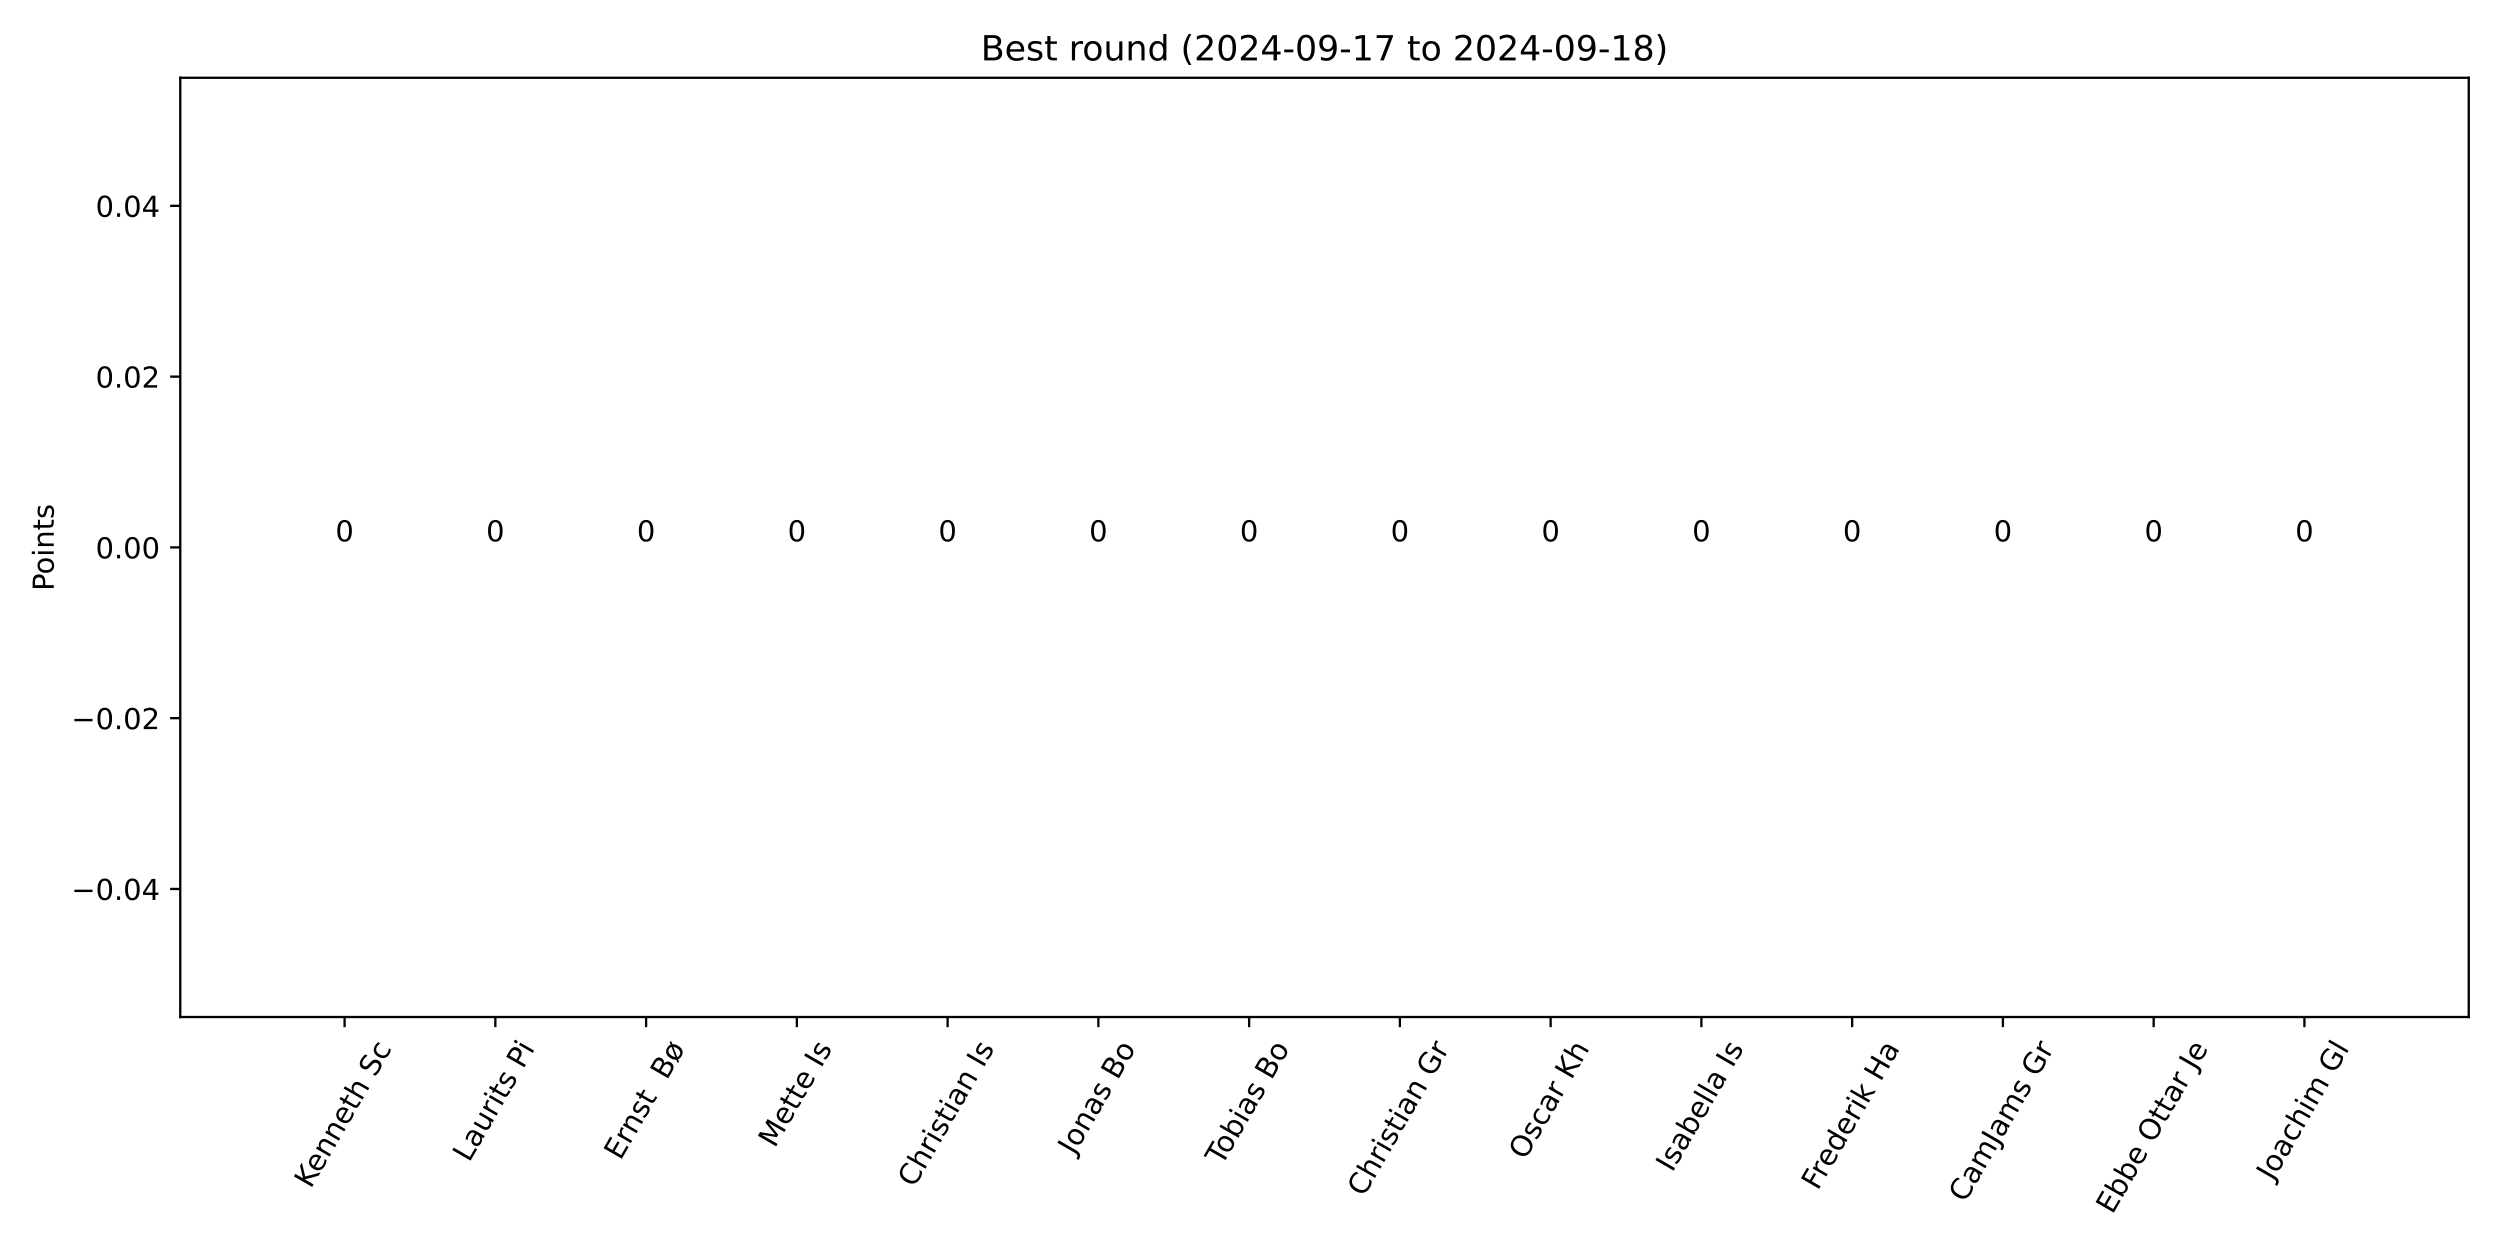
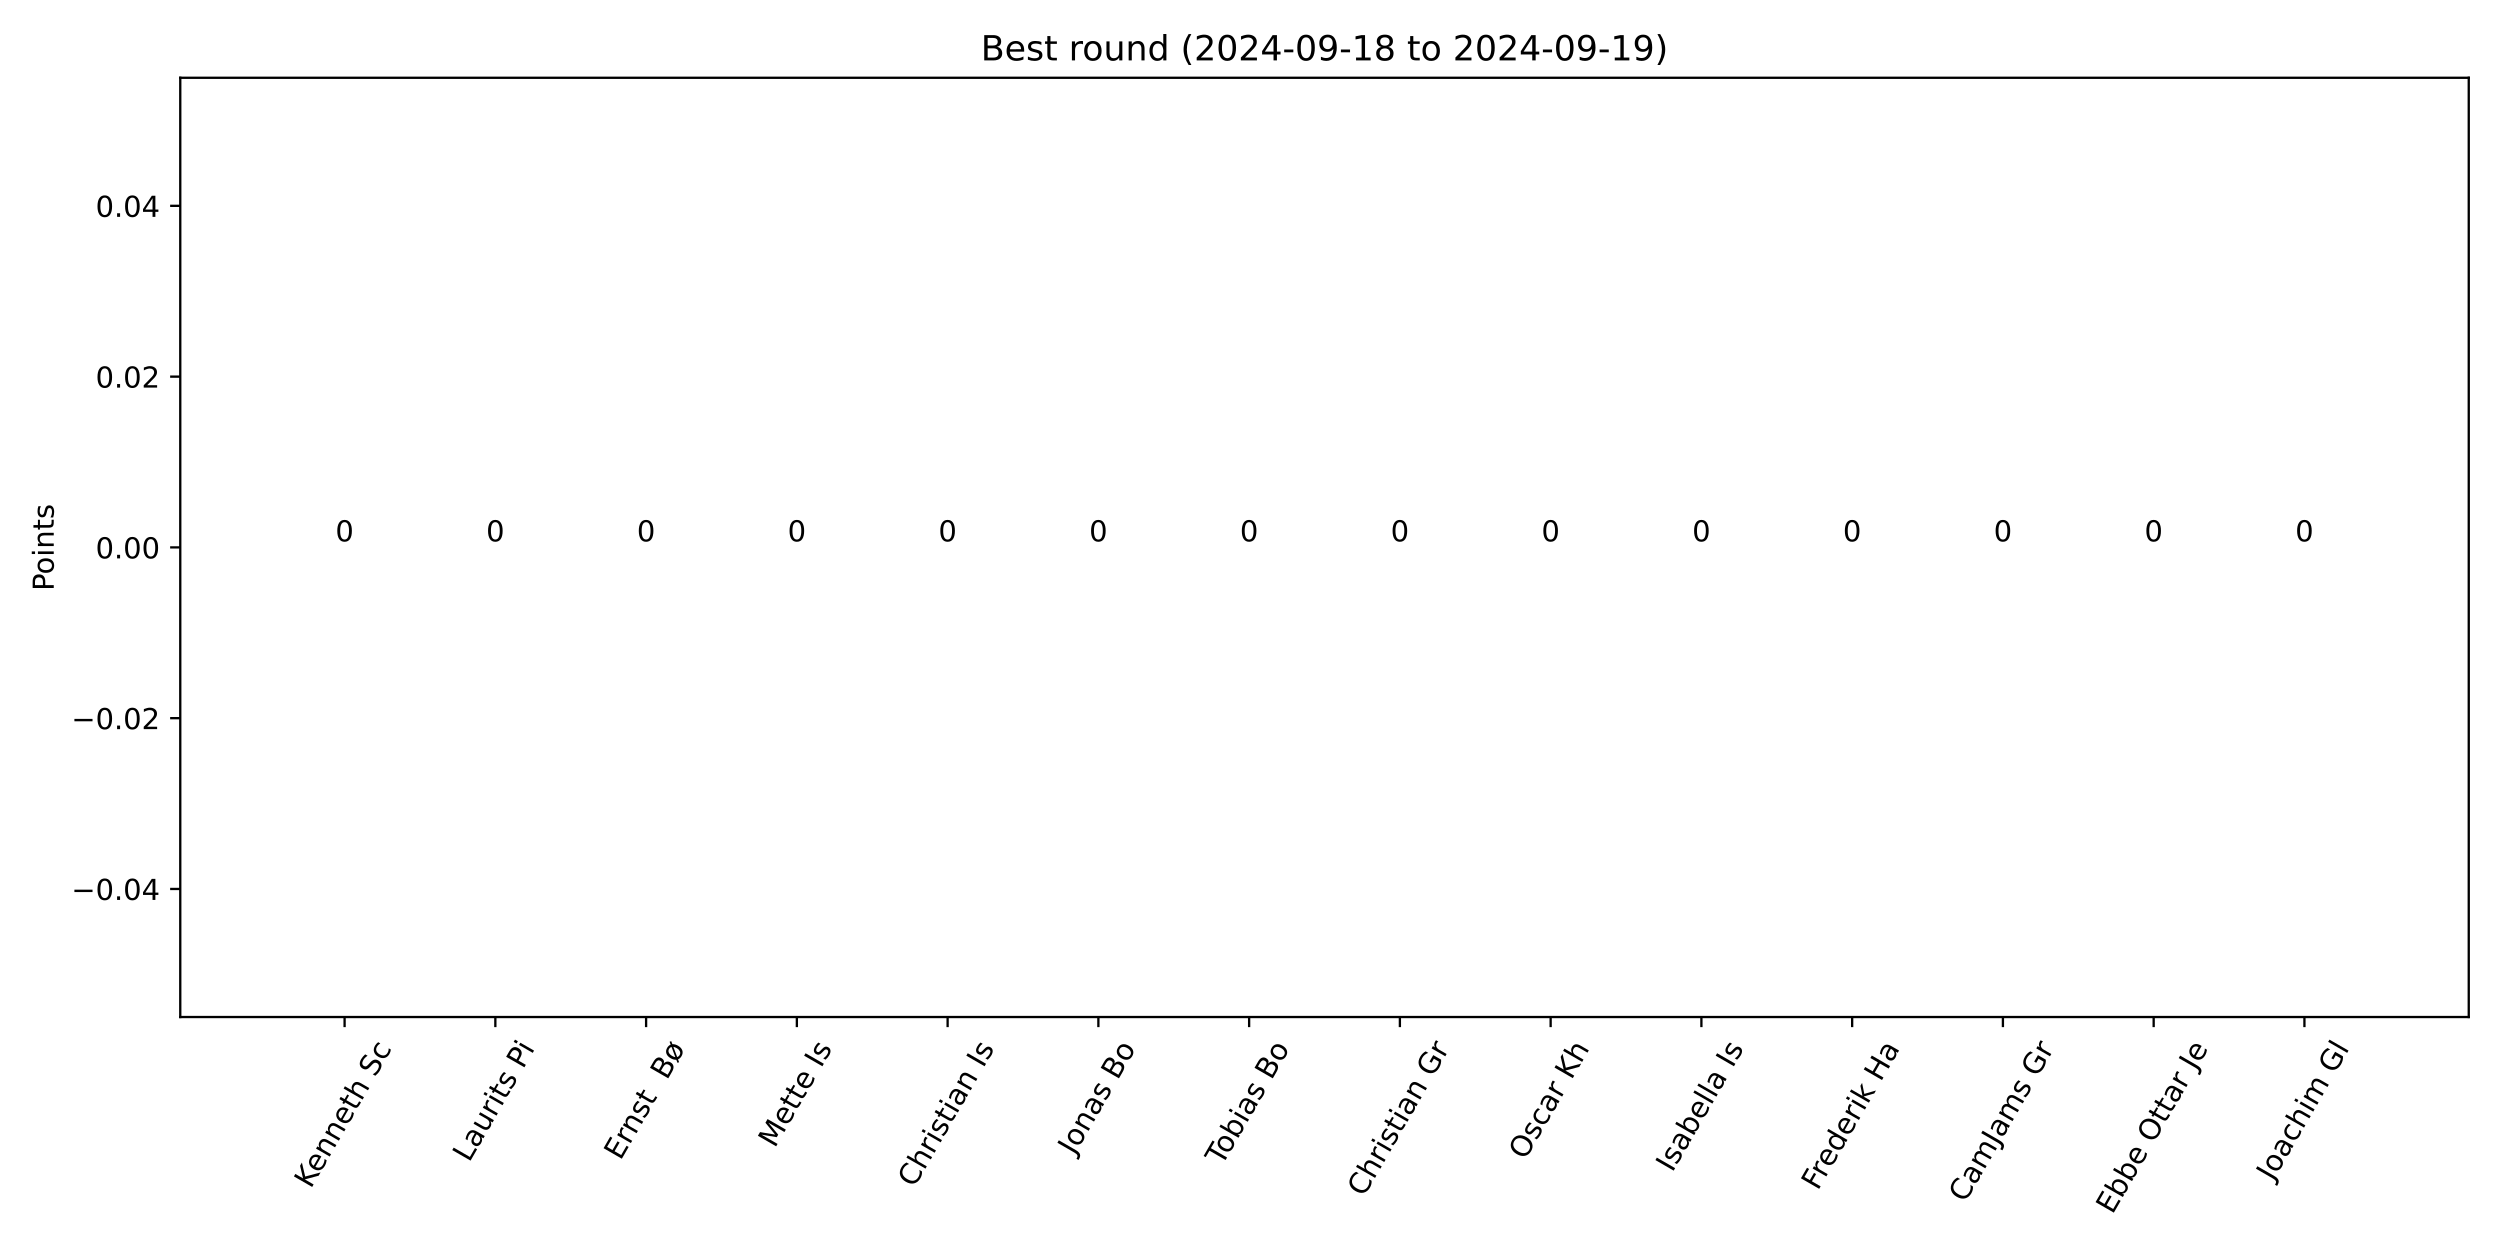
<svg xmlns="http://www.w3.org/2000/svg" xmlns:xlink="http://www.w3.org/1999/xlink" width="864pt" height="432pt" viewBox="0 0 864 432" version="1.1">
  <defs>
    <style type="text/css">*{stroke-linejoin: round; stroke-linecap: butt}</style>
  </defs>
  <g id="figure_1">
    <g id="patch_1">
      <path d="M 0 432  L 864 432  L 864 0  L 0 0  z " style="fill: #ffffff" />
    </g>
    <g id="axes_1">
      <g id="patch_2">
        <path d="M 62.3 351.483  L 853.2 351.483  L 853.2 26.88  L 62.3 26.88  z " style="fill: #ffffff" />
      </g>
      <g id="patch_3">
-         <path d="M 98.25 189.181  L 139.931 189.181  L 139.931 189.181  L 98.25 189.181  z " clip-path="url(#pdbdd68eca7)" style="fill: #1e90ff" />
+         <path d="M 98.25 189.181  L 139.931 189.181  L 139.931 189.181  L 98.25 189.181  z " clip-path="url(#p25f86a0048)" style="fill: #1e90ff" />
      </g>
      <g id="patch_4">
-         <path d="M 150.351 189.181  L 192.033 189.181  L 192.033 189.181  L 150.351 189.181  z " clip-path="url(#pdbdd68eca7)" style="fill: #1e90ff" />
+         <path d="M 150.351 189.181  L 192.033 189.181  L 192.033 189.181  L 150.351 189.181  z " clip-path="url(#p25f86a0048)" style="fill: #1e90ff" />
      </g>
      <g id="patch_5">
-         <path d="M 202.453 189.181  L 244.134 189.181  L 244.134 189.181  L 202.453 189.181  z " clip-path="url(#pdbdd68eca7)" style="fill: #1e90ff" />
+         <path d="M 202.453 189.181  L 244.134 189.181  L 244.134 189.181  L 202.453 189.181  z " clip-path="url(#p25f86a0048)" style="fill: #1e90ff" />
      </g>
      <g id="patch_6">
-         <path d="M 254.554 189.181  L 296.236 189.181  L 296.236 189.181  L 254.554 189.181  z " clip-path="url(#pdbdd68eca7)" style="fill: #1e90ff" />
+         <path d="M 254.554 189.181  L 296.236 189.181  L 296.236 189.181  L 254.554 189.181  z " clip-path="url(#p25f86a0048)" style="fill: #1e90ff" />
      </g>
      <g id="patch_7">
-         <path d="M 306.656 189.181  L 348.337 189.181  L 348.337 189.181  L 306.656 189.181  z " clip-path="url(#pdbdd68eca7)" style="fill: #1e90ff" />
+         <path d="M 306.656 189.181  L 348.337 189.181  L 348.337 189.181  L 306.656 189.181  z " clip-path="url(#p25f86a0048)" style="fill: #1e90ff" />
      </g>
      <g id="patch_8">
-         <path d="M 358.757 189.181  L 400.438 189.181  L 400.438 189.181  L 358.757 189.181  z " clip-path="url(#pdbdd68eca7)" style="fill: #1e90ff" />
+         <path d="M 358.757 189.181  L 400.438 189.181  L 400.438 189.181  L 358.757 189.181  z " clip-path="url(#p25f86a0048)" style="fill: #1e90ff" />
      </g>
      <g id="patch_9">
-         <path d="M 410.859 189.181  L 452.54 189.181  L 452.54 189.181  L 410.859 189.181  z " clip-path="url(#pdbdd68eca7)" style="fill: #1e90ff" />
+         <path d="M 410.859 189.181  L 452.54 189.181  L 452.54 189.181  L 410.859 189.181  z " clip-path="url(#p25f86a0048)" style="fill: #1e90ff" />
      </g>
      <g id="patch_10">
-         <path d="M 462.96 189.181  L 504.641 189.181  L 504.641 189.181  L 462.96 189.181  z " clip-path="url(#pdbdd68eca7)" style="fill: #1e90ff" />
+         <path d="M 462.96 189.181  L 504.641 189.181  L 504.641 189.181  L 462.96 189.181  z " clip-path="url(#p25f86a0048)" style="fill: #1e90ff" />
      </g>
      <g id="patch_11">
-         <path d="M 515.062 189.181  L 556.743 189.181  L 556.743 189.181  L 515.062 189.181  z " clip-path="url(#pdbdd68eca7)" style="fill: #1e90ff" />
+         <path d="M 515.062 189.181  L 556.743 189.181  L 556.743 189.181  L 515.062 189.181  z " clip-path="url(#p25f86a0048)" style="fill: #1e90ff" />
      </g>
      <g id="patch_12">
-         <path d="M 567.163 189.181  L 608.844 189.181  L 608.844 189.181  L 567.163 189.181  z " clip-path="url(#pdbdd68eca7)" style="fill: #1e90ff" />
+         <path d="M 567.163 189.181  L 608.844 189.181  L 608.844 189.181  L 567.163 189.181  z " clip-path="url(#p25f86a0048)" style="fill: #1e90ff" />
      </g>
      <g id="patch_13">
-         <path d="M 619.264 189.181  L 660.946 189.181  L 660.946 189.181  L 619.264 189.181  z " clip-path="url(#pdbdd68eca7)" style="fill: #1e90ff" />
+         <path d="M 619.264 189.181  L 660.946 189.181  L 660.946 189.181  L 619.264 189.181  z " clip-path="url(#p25f86a0048)" style="fill: #1e90ff" />
      </g>
      <g id="patch_14">
-         <path d="M 671.366 189.181  L 713.047 189.181  L 713.047 189.181  L 671.366 189.181  z " clip-path="url(#pdbdd68eca7)" style="fill: #1e90ff" />
+         <path d="M 671.366 189.181  L 713.047 189.181  L 713.047 189.181  L 671.366 189.181  z " clip-path="url(#p25f86a0048)" style="fill: #1e90ff" />
      </g>
      <g id="patch_15">
-         <path d="M 723.467 189.181  L 765.149 189.181  L 765.149 189.181  L 723.467 189.181  z " clip-path="url(#pdbdd68eca7)" style="fill: #1e90ff" />
+         <path d="M 723.467 189.181  L 765.149 189.181  L 765.149 189.181  L 723.467 189.181  z " clip-path="url(#p25f86a0048)" style="fill: #1e90ff" />
      </g>
      <g id="patch_16">
-         <path d="M 775.569 189.181  L 817.25 189.181  L 817.25 189.181  L 775.569 189.181  z " clip-path="url(#pdbdd68eca7)" style="fill: #1e90ff" />
+         <path d="M 775.569 189.181  L 817.25 189.181  L 817.25 189.181  L 775.569 189.181  z " clip-path="url(#p25f86a0048)" style="fill: #1e90ff" />
      </g>
      <g id="matplotlib.axis_1">
        <g id="xtick_1">
          <g id="line2d_1">
            <defs>
-               <path id="mddbf2490bb" d="M 0 0  L 0 3.5  " style="stroke: #000000; stroke-width: 0.8" />
+               <path id="m5725aaccc2" d="M 0 0  L 0 3.5  " style="stroke: #000000; stroke-width: 0.8" />
            </defs>
            <g>
-               <use xlink:href="#mddbf2490bb" x="119.091" y="351.483" style="stroke: #000000; stroke-width: 0.8" />
+               <use xlink:href="#m5725aaccc2" x="119.091" y="351.483" style="stroke: #000000; stroke-width: 0.8" />
            </g>
          </g>
          <g id="text_1">
            <g transform="translate(107.3998 411.0581) rotate(-60) scale(0.1 -0.1)">
              <defs>
                <path id="DejaVuSans-4b" d="M 628 4666  L 1259 4666  L 1259 2694  L 3353 4666  L 4166 4666  L 1850 2491  L 4331 0  L 3500 0  L 1259 2247  L 1259 0  L 628 0  L 628 4666  z " transform="scale(0.015625)" />
                <path id="DejaVuSans-65" d="M 3597 1894  L 3597 1613  L 953 1613  Q 991 1019 1311 708  Q 1631 397 2203 397  Q 2534 397 2845 478  Q 3156 559 3463 722  L 3463 178  Q 3153 47 2828 -22  Q 2503 -91 2169 -91  Q 1331 -91 842 396  Q 353 884 353 1716  Q 353 2575 817 3079  Q 1281 3584 2069 3584  Q 2775 3584 3186 3129  Q 3597 2675 3597 1894  z M 3022 2063  Q 3016 2534 2758 2815  Q 2500 3097 2075 3097  Q 1594 3097 1305 2825  Q 1016 2553 972 2059  L 3022 2063  z " transform="scale(0.015625)" />
                <path id="DejaVuSans-6e" d="M 3513 2113  L 3513 0  L 2938 0  L 2938 2094  Q 2938 2591 2744 2837  Q 2550 3084 2163 3084  Q 1697 3084 1428 2787  Q 1159 2491 1159 1978  L 1159 0  L 581 0  L 581 3500  L 1159 3500  L 1159 2956  Q 1366 3272 1645 3428  Q 1925 3584 2291 3584  Q 2894 3584 3203 3211  Q 3513 2838 3513 2113  z " transform="scale(0.015625)" />
                <path id="DejaVuSans-74" d="M 1172 4494  L 1172 3500  L 2356 3500  L 2356 3053  L 1172 3053  L 1172 1153  Q 1172 725 1289 603  Q 1406 481 1766 481  L 2356 481  L 2356 0  L 1766 0  Q 1100 0 847 248  Q 594 497 594 1153  L 594 3053  L 172 3053  L 172 3500  L 594 3500  L 594 4494  L 1172 4494  z " transform="scale(0.015625)" />
                <path id="DejaVuSans-68" d="M 3513 2113  L 3513 0  L 2938 0  L 2938 2094  Q 2938 2591 2744 2837  Q 2550 3084 2163 3084  Q 1697 3084 1428 2787  Q 1159 2491 1159 1978  L 1159 0  L 581 0  L 581 4863  L 1159 4863  L 1159 2956  Q 1366 3272 1645 3428  Q 1925 3584 2291 3584  Q 2894 3584 3203 3211  Q 3513 2838 3513 2113  z " transform="scale(0.015625)" />
                <path id="DejaVuSans-20" transform="scale(0.015625)" />
                <path id="DejaVuSans-53" d="M 3425 4513  L 3425 3897  Q 3066 4069 2747 4153  Q 2428 4238 2131 4238  Q 1616 4238 1336 4038  Q 1056 3838 1056 3469  Q 1056 3159 1242 3001  Q 1428 2844 1947 2747  L 2328 2669  Q 3034 2534 3370 2195  Q 3706 1856 3706 1288  Q 3706 609 3251 259  Q 2797 -91 1919 -91  Q 1588 -91 1214 -16  Q 841 59 441 206  L 441 856  Q 825 641 1194 531  Q 1563 422 1919 422  Q 2459 422 2753 634  Q 3047 847 3047 1241  Q 3047 1584 2836 1778  Q 2625 1972 2144 2069  L 1759 2144  Q 1053 2284 737 2584  Q 422 2884 422 3419  Q 422 4038 858 4394  Q 1294 4750 2059 4750  Q 2388 4750 2728 4690  Q 3069 4631 3425 4513  z " transform="scale(0.015625)" />
                <path id="DejaVuSans-63" d="M 3122 3366  L 3122 2828  Q 2878 2963 2633 3030  Q 2388 3097 2138 3097  Q 1578 3097 1268 2742  Q 959 2388 959 1747  Q 959 1106 1268 751  Q 1578 397 2138 397  Q 2388 397 2633 464  Q 2878 531 3122 666  L 3122 134  Q 2881 22 2623 -34  Q 2366 -91 2075 -91  Q 1284 -91 818 406  Q 353 903 353 1747  Q 353 2603 823 3093  Q 1294 3584 2113 3584  Q 2378 3584 2631 3529  Q 2884 3475 3122 3366  z " transform="scale(0.015625)" />
              </defs>
              <use xlink:href="#DejaVuSans-4b" />
              <use xlink:href="#DejaVuSans-65" x="60.576" />
              <use xlink:href="#DejaVuSans-6e" x="122.1" />
              <use xlink:href="#DejaVuSans-6e" x="185.479" />
              <use xlink:href="#DejaVuSans-65" x="248.857" />
              <use xlink:href="#DejaVuSans-74" x="310.381" />
              <use xlink:href="#DejaVuSans-68" x="349.59" />
              <use xlink:href="#DejaVuSans-20" x="412.969" />
              <use xlink:href="#DejaVuSans-53" x="444.756" />
              <use xlink:href="#DejaVuSans-63" x="508.232" />
            </g>
          </g>
        </g>
        <g id="xtick_2">
          <g id="line2d_2">
            <g>
-               <use xlink:href="#mddbf2490bb" x="171.192" y="351.483" style="stroke: #000000; stroke-width: 0.8" />
+               <use xlink:href="#m5725aaccc2" x="171.192" y="351.483" style="stroke: #000000; stroke-width: 0.8" />
            </g>
          </g>
          <g id="text_2">
            <g transform="translate(162.1274 401.9608) rotate(-60) scale(0.1 -0.1)">
              <defs>
                <path id="DejaVuSans-4c" d="M 628 4666  L 1259 4666  L 1259 531  L 3531 531  L 3531 0  L 628 0  L 628 4666  z " transform="scale(0.015625)" />
                <path id="DejaVuSans-61" d="M 2194 1759  Q 1497 1759 1228 1600  Q 959 1441 959 1056  Q 959 750 1161 570  Q 1363 391 1709 391  Q 2188 391 2477 730  Q 2766 1069 2766 1631  L 2766 1759  L 2194 1759  z M 3341 1997  L 3341 0  L 2766 0  L 2766 531  Q 2569 213 2275 61  Q 1981 -91 1556 -91  Q 1019 -91 701 211  Q 384 513 384 1019  Q 384 1609 779 1909  Q 1175 2209 1959 2209  L 2766 2209  L 2766 2266  Q 2766 2663 2505 2880  Q 2244 3097 1772 3097  Q 1472 3097 1187 3025  Q 903 2953 641 2809  L 641 3341  Q 956 3463 1253 3523  Q 1550 3584 1831 3584  Q 2591 3584 2966 3190  Q 3341 2797 3341 1997  z " transform="scale(0.015625)" />
                <path id="DejaVuSans-75" d="M 544 1381  L 544 3500  L 1119 3500  L 1119 1403  Q 1119 906 1312 657  Q 1506 409 1894 409  Q 2359 409 2629 706  Q 2900 1003 2900 1516  L 2900 3500  L 3475 3500  L 3475 0  L 2900 0  L 2900 538  Q 2691 219 2414 64  Q 2138 -91 1772 -91  Q 1169 -91 856 284  Q 544 659 544 1381  z M 1991 3584  L 1991 3584  z " transform="scale(0.015625)" />
                <path id="DejaVuSans-72" d="M 2631 2963  Q 2534 3019 2420 3045  Q 2306 3072 2169 3072  Q 1681 3072 1420 2755  Q 1159 2438 1159 1844  L 1159 0  L 581 0  L 581 3500  L 1159 3500  L 1159 2956  Q 1341 3275 1631 3429  Q 1922 3584 2338 3584  Q 2397 3584 2469 3576  Q 2541 3569 2628 3553  L 2631 2963  z " transform="scale(0.015625)" />
                <path id="DejaVuSans-69" d="M 603 3500  L 1178 3500  L 1178 0  L 603 0  L 603 3500  z M 603 4863  L 1178 4863  L 1178 4134  L 603 4134  L 603 4863  z " transform="scale(0.015625)" />
                <path id="DejaVuSans-73" d="M 2834 3397  L 2834 2853  Q 2591 2978 2328 3040  Q 2066 3103 1784 3103  Q 1356 3103 1142 2972  Q 928 2841 928 2578  Q 928 2378 1081 2264  Q 1234 2150 1697 2047  L 1894 2003  Q 2506 1872 2764 1633  Q 3022 1394 3022 966  Q 3022 478 2636 193  Q 2250 -91 1575 -91  Q 1294 -91 989 -36  Q 684 19 347 128  L 347 722  Q 666 556 975 473  Q 1284 391 1588 391  Q 1994 391 2212 530  Q 2431 669 2431 922  Q 2431 1156 2273 1281  Q 2116 1406 1581 1522  L 1381 1569  Q 847 1681 609 1914  Q 372 2147 372 2553  Q 372 3047 722 3315  Q 1072 3584 1716 3584  Q 2034 3584 2315 3537  Q 2597 3491 2834 3397  z " transform="scale(0.015625)" />
                <path id="DejaVuSans-50" d="M 1259 4147  L 1259 2394  L 2053 2394  Q 2494 2394 2734 2622  Q 2975 2850 2975 3272  Q 2975 3691 2734 3919  Q 2494 4147 2053 4147  L 1259 4147  z M 628 4666  L 2053 4666  Q 2838 4666 3239 4311  Q 3641 3956 3641 3272  Q 3641 2581 3239 2228  Q 2838 1875 2053 1875  L 1259 1875  L 1259 0  L 628 0  L 628 4666  z " transform="scale(0.015625)" />
              </defs>
              <use xlink:href="#DejaVuSans-4c" />
              <use xlink:href="#DejaVuSans-61" x="55.713" />
              <use xlink:href="#DejaVuSans-75" x="116.992" />
              <use xlink:href="#DejaVuSans-72" x="180.371" />
              <use xlink:href="#DejaVuSans-69" x="221.484" />
              <use xlink:href="#DejaVuSans-74" x="249.268" />
              <use xlink:href="#DejaVuSans-73" x="288.477" />
              <use xlink:href="#DejaVuSans-20" x="340.576" />
              <use xlink:href="#DejaVuSans-50" x="372.363" />
              <use xlink:href="#DejaVuSans-69" x="430.416" />
            </g>
          </g>
        </g>
        <g id="xtick_3">
          <g id="line2d_3">
            <g>
-               <use xlink:href="#mddbf2490bb" x="223.293" y="351.483" style="stroke: #000000; stroke-width: 0.8" />
+               <use xlink:href="#m5725aaccc2" x="223.293" y="351.483" style="stroke: #000000; stroke-width: 0.8" />
            </g>
          </g>
          <g id="text_3">
            <g transform="translate(214.4187 401.3031) rotate(-60) scale(0.1 -0.1)">
              <defs>
                <path id="DejaVuSans-45" d="M 628 4666  L 3578 4666  L 3578 4134  L 1259 4134  L 1259 2753  L 3481 2753  L 3481 2222  L 1259 2222  L 1259 531  L 3634 531  L 3634 0  L 628 0  L 628 4666  z " transform="scale(0.015625)" />
                <path id="DejaVuSans-42" d="M 1259 2228  L 1259 519  L 2272 519  Q 2781 519 3026 730  Q 3272 941 3272 1375  Q 3272 1813 3026 2020  Q 2781 2228 2272 2228  L 1259 2228  z M 1259 4147  L 1259 2741  L 2194 2741  Q 2656 2741 2882 2914  Q 3109 3088 3109 3444  Q 3109 3797 2882 3972  Q 2656 4147 2194 4147  L 1259 4147  z M 628 4666  L 2241 4666  Q 2963 4666 3353 4366  Q 3744 4066 3744 3513  Q 3744 3084 3544 2831  Q 3344 2578 2956 2516  Q 3422 2416 3680 2098  Q 3938 1781 3938 1306  Q 3938 681 3513 340  Q 3088 0 2303 0  L 628 0  L 628 4666  z " transform="scale(0.015625)" />
                <path id="DejaVuSans-f8" d="M 2828 2503  L 1306 653  Q 1434 522 1595 459  Q 1756 397 1959 397  Q 2419 397 2687 759  Q 2956 1122 2956 1747  Q 2956 1994 2925 2176  Q 2894 2359 2828 2503  z M 2606 2841  Q 2475 2969 2314 3033  Q 2153 3097 1959 3097  Q 1488 3097 1223 2730  Q 959 2363 959 1703  Q 959 1478 989 1306  Q 1019 1134 1081 991  L 2606 2841  z M 691 519  Q 522 759 437 1067  Q 353 1375 353 1747  Q 353 2609 779 3096  Q 1206 3584 1959 3584  Q 2250 3584 2498 3504  Q 2747 3425 2956 3263  L 3391 3788  L 3688 3541  L 3231 2981  Q 3397 2741 3481 2431  Q 3566 2122 3566 1747  Q 3566 888 3137 398  Q 2709 -91 1959 -91  Q 1659 -91 1407 -9  Q 1156 72 959 231  L 525 -294  L 225 -50  L 691 519  z " transform="scale(0.015625)" />
              </defs>
              <use xlink:href="#DejaVuSans-45" />
              <use xlink:href="#DejaVuSans-72" x="63.184" />
              <use xlink:href="#DejaVuSans-6e" x="102.547" />
              <use xlink:href="#DejaVuSans-73" x="165.926" />
              <use xlink:href="#DejaVuSans-74" x="218.025" />
              <use xlink:href="#DejaVuSans-20" x="257.234" />
              <use xlink:href="#DejaVuSans-20" x="289.021" />
              <use xlink:href="#DejaVuSans-42" x="320.809" />
              <use xlink:href="#DejaVuSans-f8" x="389.412" />
            </g>
          </g>
        </g>
        <g id="xtick_4">
          <g id="line2d_4">
            <g>
-               <use xlink:href="#mddbf2490bb" x="275.395" y="351.483" style="stroke: #000000; stroke-width: 0.8" />
+               <use xlink:href="#m5725aaccc2" x="275.395" y="351.483" style="stroke: #000000; stroke-width: 0.8" />
            </g>
          </g>
          <g id="text_4">
            <g transform="translate(267.7565 397.0204) rotate(-60) scale(0.1 -0.1)">
              <defs>
                <path id="DejaVuSans-4d" d="M 628 4666  L 1569 4666  L 2759 1491  L 3956 4666  L 4897 4666  L 4897 0  L 4281 0  L 4281 4097  L 3078 897  L 2444 897  L 1241 4097  L 1241 0  L 628 0  L 628 4666  z " transform="scale(0.015625)" />
                <path id="DejaVuSans-49" d="M 628 4666  L 1259 4666  L 1259 0  L 628 0  L 628 4666  z " transform="scale(0.015625)" />
              </defs>
              <use xlink:href="#DejaVuSans-4d" />
              <use xlink:href="#DejaVuSans-65" x="86.279" />
              <use xlink:href="#DejaVuSans-74" x="147.803" />
              <use xlink:href="#DejaVuSans-74" x="187.012" />
              <use xlink:href="#DejaVuSans-65" x="226.221" />
              <use xlink:href="#DejaVuSans-20" x="287.744" />
              <use xlink:href="#DejaVuSans-49" x="319.531" />
              <use xlink:href="#DejaVuSans-73" x="349.023" />
            </g>
          </g>
        </g>
        <g id="xtick_5">
          <g id="line2d_5">
            <g>
-               <use xlink:href="#mddbf2490bb" x="327.496" y="351.483" style="stroke: #000000; stroke-width: 0.8" />
+               <use xlink:href="#m5725aaccc2" x="327.496" y="351.483" style="stroke: #000000; stroke-width: 0.8" />
            </g>
          </g>
          <g id="text_5">
            <g transform="translate(315.906 410.7103) rotate(-60) scale(0.1 -0.1)">
              <defs>
                <path id="DejaVuSans-43" d="M 4122 4306  L 4122 3641  Q 3803 3938 3442 4084  Q 3081 4231 2675 4231  Q 1875 4231 1450 3742  Q 1025 3253 1025 2328  Q 1025 1406 1450 917  Q 1875 428 2675 428  Q 3081 428 3442 575  Q 3803 722 4122 1019  L 4122 359  Q 3791 134 3420 21  Q 3050 -91 2638 -91  Q 1578 -91 968 557  Q 359 1206 359 2328  Q 359 3453 968 4101  Q 1578 4750 2638 4750  Q 3056 4750 3426 4639  Q 3797 4528 4122 4306  z " transform="scale(0.015625)" />
              </defs>
              <use xlink:href="#DejaVuSans-43" />
              <use xlink:href="#DejaVuSans-68" x="69.824" />
              <use xlink:href="#DejaVuSans-72" x="133.203" />
              <use xlink:href="#DejaVuSans-69" x="174.316" />
              <use xlink:href="#DejaVuSans-73" x="202.1" />
              <use xlink:href="#DejaVuSans-74" x="254.199" />
              <use xlink:href="#DejaVuSans-69" x="293.408" />
              <use xlink:href="#DejaVuSans-61" x="321.191" />
              <use xlink:href="#DejaVuSans-6e" x="382.471" />
              <use xlink:href="#DejaVuSans-20" x="445.85" />
              <use xlink:href="#DejaVuSans-49" x="477.637" />
              <use xlink:href="#DejaVuSans-73" x="507.129" />
            </g>
          </g>
        </g>
        <g id="xtick_6">
          <g id="line2d_6">
            <g>
-               <use xlink:href="#mddbf2490bb" x="379.598" y="351.483" style="stroke: #000000; stroke-width: 0.8" />
+               <use xlink:href="#m5725aaccc2" x="379.598" y="351.483" style="stroke: #000000; stroke-width: 0.8" />
            </g>
          </g>
          <g id="text_6">
            <g transform="translate(371.2621 399.4358) rotate(-60) scale(0.1 -0.1)">
              <defs>
                <path id="DejaVuSans-4a" d="M 628 4666  L 1259 4666  L 1259 325  Q 1259 -519 939 -900  Q 619 -1281 -91 -1281  L -331 -1281  L -331 -750  L -134 -750  Q 284 -750 456 -515  Q 628 -281 628 325  L 628 4666  z " transform="scale(0.015625)" />
                <path id="DejaVuSans-6f" d="M 1959 3097  Q 1497 3097 1228 2736  Q 959 2375 959 1747  Q 959 1119 1226 758  Q 1494 397 1959 397  Q 2419 397 2687 759  Q 2956 1122 2956 1747  Q 2956 2369 2687 2733  Q 2419 3097 1959 3097  z M 1959 3584  Q 2709 3584 3137 3096  Q 3566 2609 3566 1747  Q 3566 888 3137 398  Q 2709 -91 1959 -91  Q 1206 -91 779 398  Q 353 888 353 1747  Q 353 2609 779 3096  Q 1206 3584 1959 3584  z " transform="scale(0.015625)" />
              </defs>
              <use xlink:href="#DejaVuSans-4a" />
              <use xlink:href="#DejaVuSans-6f" x="29.492" />
              <use xlink:href="#DejaVuSans-6e" x="90.674" />
              <use xlink:href="#DejaVuSans-61" x="154.053" />
              <use xlink:href="#DejaVuSans-73" x="215.332" />
              <use xlink:href="#DejaVuSans-20" x="267.432" />
              <use xlink:href="#DejaVuSans-42" x="299.219" />
              <use xlink:href="#DejaVuSans-6f" x="367.822" />
            </g>
          </g>
        </g>
        <g id="xtick_7">
          <g id="line2d_7">
            <g>
-               <use xlink:href="#mddbf2490bb" x="431.699" y="351.483" style="stroke: #000000; stroke-width: 0.8" />
+               <use xlink:href="#m5725aaccc2" x="431.699" y="351.483" style="stroke: #000000; stroke-width: 0.8" />
            </g>
          </g>
          <g id="text_7">
            <g transform="translate(422.3019 403.1137) rotate(-60) scale(0.1 -0.1)">
              <defs>
                <path id="DejaVuSans-54" d="M -19 4666  L 3928 4666  L 3928 4134  L 2272 4134  L 2272 0  L 1638 0  L 1638 4134  L -19 4134  L -19 4666  z " transform="scale(0.015625)" />
                <path id="DejaVuSans-62" d="M 3116 1747  Q 3116 2381 2855 2742  Q 2594 3103 2138 3103  Q 1681 3103 1420 2742  Q 1159 2381 1159 1747  Q 1159 1113 1420 752  Q 1681 391 2138 391  Q 2594 391 2855 752  Q 3116 1113 3116 1747  z M 1159 2969  Q 1341 3281 1617 3432  Q 1894 3584 2278 3584  Q 2916 3584 3314 3078  Q 3713 2572 3713 1747  Q 3713 922 3314 415  Q 2916 -91 2278 -91  Q 1894 -91 1617 61  Q 1341 213 1159 525  L 1159 0  L 581 0  L 581 4863  L 1159 4863  L 1159 2969  z " transform="scale(0.015625)" />
              </defs>
              <use xlink:href="#DejaVuSans-54" />
              <use xlink:href="#DejaVuSans-6f" x="44.084" />
              <use xlink:href="#DejaVuSans-62" x="105.266" />
              <use xlink:href="#DejaVuSans-69" x="168.742" />
              <use xlink:href="#DejaVuSans-61" x="196.525" />
              <use xlink:href="#DejaVuSans-73" x="257.805" />
              <use xlink:href="#DejaVuSans-20" x="309.904" />
              <use xlink:href="#DejaVuSans-42" x="341.691" />
              <use xlink:href="#DejaVuSans-6f" x="410.295" />
            </g>
          </g>
        </g>
        <g id="xtick_8">
          <g id="line2d_8">
            <g>
-               <use xlink:href="#mddbf2490bb" x="483.801" y="351.483" style="stroke: #000000; stroke-width: 0.8" />
+               <use xlink:href="#m5725aaccc2" x="483.801" y="351.483" style="stroke: #000000; stroke-width: 0.8" />
            </g>
          </g>
          <g id="text_8">
            <g transform="translate(471.2853 413.9146) rotate(-60) scale(0.1 -0.1)">
              <defs>
                <path id="DejaVuSans-47" d="M 3809 666  L 3809 1919  L 2778 1919  L 2778 2438  L 4434 2438  L 4434 434  Q 4069 175 3628 42  Q 3188 -91 2688 -91  Q 1594 -91 976 548  Q 359 1188 359 2328  Q 359 3472 976 4111  Q 1594 4750 2688 4750  Q 3144 4750 3555 4637  Q 3966 4525 4313 4306  L 4313 3634  Q 3963 3931 3569 4081  Q 3175 4231 2741 4231  Q 1884 4231 1454 3753  Q 1025 3275 1025 2328  Q 1025 1384 1454 906  Q 1884 428 2741 428  Q 3075 428 3337 486  Q 3600 544 3809 666  z " transform="scale(0.015625)" />
              </defs>
              <use xlink:href="#DejaVuSans-43" />
              <use xlink:href="#DejaVuSans-68" x="69.824" />
              <use xlink:href="#DejaVuSans-72" x="133.203" />
              <use xlink:href="#DejaVuSans-69" x="174.316" />
              <use xlink:href="#DejaVuSans-73" x="202.1" />
              <use xlink:href="#DejaVuSans-74" x="254.199" />
              <use xlink:href="#DejaVuSans-69" x="293.408" />
              <use xlink:href="#DejaVuSans-61" x="321.191" />
              <use xlink:href="#DejaVuSans-6e" x="382.471" />
              <use xlink:href="#DejaVuSans-20" x="445.85" />
              <use xlink:href="#DejaVuSans-47" x="477.637" />
              <use xlink:href="#DejaVuSans-72" x="555.127" />
            </g>
          </g>
        </g>
        <g id="xtick_9">
          <g id="line2d_9">
            <g>
-               <use xlink:href="#mddbf2490bb" x="535.902" y="351.483" style="stroke: #000000; stroke-width: 0.8" />
+               <use xlink:href="#m5725aaccc2" x="535.902" y="351.483" style="stroke: #000000; stroke-width: 0.8" />
            </g>
          </g>
          <g id="text_9">
            <g transform="translate(527.0688 401.1597) rotate(-60) scale(0.1 -0.1)">
              <defs>
                <path id="DejaVuSans-4f" d="M 2522 4238  Q 1834 4238 1429 3725  Q 1025 3213 1025 2328  Q 1025 1447 1429 934  Q 1834 422 2522 422  Q 3209 422 3611 934  Q 4013 1447 4013 2328  Q 4013 3213 3611 3725  Q 3209 4238 2522 4238  z M 2522 4750  Q 3503 4750 4090 4092  Q 4678 3434 4678 2328  Q 4678 1225 4090 567  Q 3503 -91 2522 -91  Q 1538 -91 948 565  Q 359 1222 359 2328  Q 359 3434 948 4092  Q 1538 4750 2522 4750  z " transform="scale(0.015625)" />
              </defs>
              <use xlink:href="#DejaVuSans-4f" />
              <use xlink:href="#DejaVuSans-73" x="78.711" />
              <use xlink:href="#DejaVuSans-63" x="130.811" />
              <use xlink:href="#DejaVuSans-61" x="185.791" />
              <use xlink:href="#DejaVuSans-72" x="247.07" />
              <use xlink:href="#DejaVuSans-20" x="288.184" />
              <use xlink:href="#DejaVuSans-4b" x="319.971" />
              <use xlink:href="#DejaVuSans-68" x="385.547" />
            </g>
          </g>
        </g>
        <g id="xtick_10">
          <g id="line2d_10">
            <g>
-               <use xlink:href="#mddbf2490bb" x="588.004" y="351.483" style="stroke: #000000; stroke-width: 0.8" />
+               <use xlink:href="#m5725aaccc2" x="588.004" y="351.483" style="stroke: #000000; stroke-width: 0.8" />
            </g>
          </g>
          <g id="text_10">
            <g transform="translate(577.9406 405.4195) rotate(-60) scale(0.1 -0.1)">
              <defs>
                <path id="DejaVuSans-6c" d="M 603 4863  L 1178 4863  L 1178 0  L 603 0  L 603 4863  z " transform="scale(0.015625)" />
              </defs>
              <use xlink:href="#DejaVuSans-49" />
              <use xlink:href="#DejaVuSans-73" x="29.492" />
              <use xlink:href="#DejaVuSans-61" x="81.592" />
              <use xlink:href="#DejaVuSans-62" x="142.871" />
              <use xlink:href="#DejaVuSans-65" x="206.348" />
              <use xlink:href="#DejaVuSans-6c" x="267.871" />
              <use xlink:href="#DejaVuSans-6c" x="295.654" />
              <use xlink:href="#DejaVuSans-61" x="323.438" />
              <use xlink:href="#DejaVuSans-20" x="384.717" />
              <use xlink:href="#DejaVuSans-49" x="416.504" />
              <use xlink:href="#DejaVuSans-73" x="445.996" />
            </g>
          </g>
        </g>
        <g id="xtick_11">
          <g id="line2d_11">
            <g>
-               <use xlink:href="#mddbf2490bb" x="640.105" y="351.483" style="stroke: #000000; stroke-width: 0.8" />
+               <use xlink:href="#m5725aaccc2" x="640.105" y="351.483" style="stroke: #000000; stroke-width: 0.8" />
            </g>
          </g>
          <g id="text_11">
            <g transform="translate(628.2264 411.709) rotate(-60) scale(0.1 -0.1)">
              <defs>
                <path id="DejaVuSans-46" d="M 628 4666  L 3309 4666  L 3309 4134  L 1259 4134  L 1259 2759  L 3109 2759  L 3109 2228  L 1259 2228  L 1259 0  L 628 0  L 628 4666  z " transform="scale(0.015625)" />
                <path id="DejaVuSans-64" d="M 2906 2969  L 2906 4863  L 3481 4863  L 3481 0  L 2906 0  L 2906 525  Q 2725 213 2448 61  Q 2172 -91 1784 -91  Q 1150 -91 751 415  Q 353 922 353 1747  Q 353 2572 751 3078  Q 1150 3584 1784 3584  Q 2172 3584 2448 3432  Q 2725 3281 2906 2969  z M 947 1747  Q 947 1113 1208 752  Q 1469 391 1925 391  Q 2381 391 2643 752  Q 2906 1113 2906 1747  Q 2906 2381 2643 2742  Q 2381 3103 1925 3103  Q 1469 3103 1208 2742  Q 947 2381 947 1747  z " transform="scale(0.015625)" />
                <path id="DejaVuSans-6b" d="M 581 4863  L 1159 4863  L 1159 1991  L 2875 3500  L 3609 3500  L 1753 1863  L 3688 0  L 2938 0  L 1159 1709  L 1159 0  L 581 0  L 581 4863  z " transform="scale(0.015625)" />
                <path id="DejaVuSans-48" d="M 628 4666  L 1259 4666  L 1259 2753  L 3553 2753  L 3553 4666  L 4184 4666  L 4184 0  L 3553 0  L 3553 2222  L 1259 2222  L 1259 0  L 628 0  L 628 4666  z " transform="scale(0.015625)" />
              </defs>
              <use xlink:href="#DejaVuSans-46" />
              <use xlink:href="#DejaVuSans-72" x="50.27" />
              <use xlink:href="#DejaVuSans-65" x="89.133" />
              <use xlink:href="#DejaVuSans-64" x="150.656" />
              <use xlink:href="#DejaVuSans-65" x="214.133" />
              <use xlink:href="#DejaVuSans-72" x="275.656" />
              <use xlink:href="#DejaVuSans-69" x="316.77" />
              <use xlink:href="#DejaVuSans-6b" x="344.553" />
              <use xlink:href="#DejaVuSans-20" x="402.463" />
              <use xlink:href="#DejaVuSans-48" x="434.25" />
              <use xlink:href="#DejaVuSans-61" x="509.445" />
            </g>
          </g>
        </g>
        <g id="xtick_12">
          <g id="line2d_12">
            <g>
-               <use xlink:href="#mddbf2490bb" x="692.207" y="351.483" style="stroke: #000000; stroke-width: 0.8" />
+               <use xlink:href="#m5725aaccc2" x="692.207" y="351.483" style="stroke: #000000; stroke-width: 0.8" />
            </g>
          </g>
          <g id="text_12">
            <g transform="translate(679.1169 415.9038) rotate(-60) scale(0.1 -0.1)">
              <defs>
                <path id="DejaVuSans-6d" d="M 3328 2828  Q 3544 3216 3844 3400  Q 4144 3584 4550 3584  Q 5097 3584 5394 3201  Q 5691 2819 5691 2113  L 5691 0  L 5113 0  L 5113 2094  Q 5113 2597 4934 2840  Q 4756 3084 4391 3084  Q 3944 3084 3684 2787  Q 3425 2491 3425 1978  L 3425 0  L 2847 0  L 2847 2094  Q 2847 2600 2669 2842  Q 2491 3084 2119 3084  Q 1678 3084 1418 2786  Q 1159 2488 1159 1978  L 1159 0  L 581 0  L 581 3500  L 1159 3500  L 1159 2956  Q 1356 3278 1631 3431  Q 1906 3584 2284 3584  Q 2666 3584 2933 3390  Q 3200 3197 3328 2828  z " transform="scale(0.015625)" />
              </defs>
              <use xlink:href="#DejaVuSans-43" />
              <use xlink:href="#DejaVuSans-61" x="69.824" />
              <use xlink:href="#DejaVuSans-6d" x="131.104" />
              <use xlink:href="#DejaVuSans-4a" x="228.516" />
              <use xlink:href="#DejaVuSans-61" x="258.008" />
              <use xlink:href="#DejaVuSans-6d" x="319.287" />
              <use xlink:href="#DejaVuSans-73" x="416.699" />
              <use xlink:href="#DejaVuSans-20" x="468.799" />
              <use xlink:href="#DejaVuSans-47" x="500.586" />
              <use xlink:href="#DejaVuSans-72" x="578.076" />
            </g>
          </g>
        </g>
        <g id="xtick_13">
          <g id="line2d_13">
            <g>
-               <use xlink:href="#mddbf2490bb" x="744.308" y="351.483" style="stroke: #000000; stroke-width: 0.8" />
+               <use xlink:href="#m5725aaccc2" x="744.308" y="351.483" style="stroke: #000000; stroke-width: 0.8" />
            </g>
          </g>
          <g id="text_13">
            <g transform="translate(730.0527 419.9416) rotate(-60) scale(0.1 -0.1)">
              <use xlink:href="#DejaVuSans-45" />
              <use xlink:href="#DejaVuSans-62" x="63.184" />
              <use xlink:href="#DejaVuSans-62" x="126.66" />
              <use xlink:href="#DejaVuSans-65" x="190.137" />
              <use xlink:href="#DejaVuSans-20" x="251.66" />
              <use xlink:href="#DejaVuSans-4f" x="283.447" />
              <use xlink:href="#DejaVuSans-74" x="362.158" />
              <use xlink:href="#DejaVuSans-74" x="401.367" />
              <use xlink:href="#DejaVuSans-61" x="440.576" />
              <use xlink:href="#DejaVuSans-72" x="501.855" />
              <use xlink:href="#DejaVuSans-20" x="542.969" />
              <use xlink:href="#DejaVuSans-4a" x="574.756" />
              <use xlink:href="#DejaVuSans-65" x="604.248" />
            </g>
          </g>
        </g>
        <g id="xtick_14">
          <g id="line2d_14">
            <g>
-               <use xlink:href="#mddbf2490bb" x="796.409" y="351.483" style="stroke: #000000; stroke-width: 0.8" />
+               <use xlink:href="#m5725aaccc2" x="796.409" y="351.483" style="stroke: #000000; stroke-width: 0.8" />
            </g>
          </g>
          <g id="text_14">
            <g transform="translate(785.485 408.4032) rotate(-60) scale(0.1 -0.1)">
              <use xlink:href="#DejaVuSans-4a" />
              <use xlink:href="#DejaVuSans-6f" x="29.492" />
              <use xlink:href="#DejaVuSans-61" x="90.674" />
              <use xlink:href="#DejaVuSans-63" x="151.953" />
              <use xlink:href="#DejaVuSans-68" x="206.934" />
              <use xlink:href="#DejaVuSans-69" x="270.312" />
              <use xlink:href="#DejaVuSans-6d" x="298.096" />
              <use xlink:href="#DejaVuSans-20" x="395.508" />
              <use xlink:href="#DejaVuSans-47" x="427.295" />
              <use xlink:href="#DejaVuSans-6c" x="504.785" />
            </g>
          </g>
        </g>
      </g>
      <g id="matplotlib.axis_2">
        <g id="ytick_1">
          <g id="line2d_15">
            <defs>
-               <path id="m4f9e7fda93" d="M 0 0  L -3.5 0  " style="stroke: #000000; stroke-width: 0.8" />
+               <path id="m99c58b548d" d="M 0 0  L -3.5 0  " style="stroke: #000000; stroke-width: 0.8" />
            </defs>
            <g>
-               <use xlink:href="#m4f9e7fda93" x="62.3" y="307.219" style="stroke: #000000; stroke-width: 0.8" />
+               <use xlink:href="#m99c58b548d" x="62.3" y="307.219" style="stroke: #000000; stroke-width: 0.8" />
            </g>
          </g>
          <g id="text_15">
            <g transform="translate(24.65469 311.0179) scale(0.1 -0.1)">
              <defs>
                <path id="DejaVuSans-2212" d="M 678 2272  L 4684 2272  L 4684 1741  L 678 1741  L 678 2272  z " transform="scale(0.015625)" />
                <path id="DejaVuSans-30" d="M 2034 4250  Q 1547 4250 1301 3770  Q 1056 3291 1056 2328  Q 1056 1369 1301 889  Q 1547 409 2034 409  Q 2525 409 2770 889  Q 3016 1369 3016 2328  Q 3016 3291 2770 3770  Q 2525 4250 2034 4250  z M 2034 4750  Q 2819 4750 3233 4129  Q 3647 3509 3647 2328  Q 3647 1150 3233 529  Q 2819 -91 2034 -91  Q 1250 -91 836 529  Q 422 1150 422 2328  Q 422 3509 836 4129  Q 1250 4750 2034 4750  z " transform="scale(0.015625)" />
                <path id="DejaVuSans-2e" d="M 684 794  L 1344 794  L 1344 0  L 684 0  L 684 794  z " transform="scale(0.015625)" />
                <path id="DejaVuSans-34" d="M 2419 4116  L 825 1625  L 2419 1625  L 2419 4116  z M 2253 4666  L 3047 4666  L 3047 1625  L 3713 1625  L 3713 1100  L 3047 1100  L 3047 0  L 2419 0  L 2419 1100  L 313 1100  L 313 1709  L 2253 4666  z " transform="scale(0.015625)" />
              </defs>
              <use xlink:href="#DejaVuSans-2212" />
              <use xlink:href="#DejaVuSans-30" x="83.789" />
              <use xlink:href="#DejaVuSans-2e" x="147.412" />
              <use xlink:href="#DejaVuSans-30" x="179.199" />
              <use xlink:href="#DejaVuSans-34" x="242.822" />
            </g>
          </g>
        </g>
        <g id="ytick_2">
          <g id="line2d_16">
            <g>
-               <use xlink:href="#m4f9e7fda93" x="62.3" y="248.2" style="stroke: #000000; stroke-width: 0.8" />
+               <use xlink:href="#m99c58b548d" x="62.3" y="248.2" style="stroke: #000000; stroke-width: 0.8" />
            </g>
          </g>
          <g id="text_16">
            <g transform="translate(24.65469 251.9992) scale(0.1 -0.1)">
              <defs>
                <path id="DejaVuSans-32" d="M 1228 531  L 3431 531  L 3431 0  L 469 0  L 469 531  Q 828 903 1448 1529  Q 2069 2156 2228 2338  Q 2531 2678 2651 2914  Q 2772 3150 2772 3378  Q 2772 3750 2511 3984  Q 2250 4219 1831 4219  Q 1534 4219 1204 4116  Q 875 4013 500 3803  L 500 4441  Q 881 4594 1212 4672  Q 1544 4750 1819 4750  Q 2544 4750 2975 4387  Q 3406 4025 3406 3419  Q 3406 3131 3298 2873  Q 3191 2616 2906 2266  Q 2828 2175 2409 1742  Q 1991 1309 1228 531  z " transform="scale(0.015625)" />
              </defs>
              <use xlink:href="#DejaVuSans-2212" />
              <use xlink:href="#DejaVuSans-30" x="83.789" />
              <use xlink:href="#DejaVuSans-2e" x="147.412" />
              <use xlink:href="#DejaVuSans-30" x="179.199" />
              <use xlink:href="#DejaVuSans-32" x="242.822" />
            </g>
          </g>
        </g>
        <g id="ytick_3">
          <g id="line2d_17">
            <g>
-               <use xlink:href="#m4f9e7fda93" x="62.3" y="189.181" style="stroke: #000000; stroke-width: 0.8" />
+               <use xlink:href="#m99c58b548d" x="62.3" y="189.181" style="stroke: #000000; stroke-width: 0.8" />
            </g>
          </g>
          <g id="text_17">
            <g transform="translate(33.03437 192.9806) scale(0.1 -0.1)">
              <use xlink:href="#DejaVuSans-30" />
              <use xlink:href="#DejaVuSans-2e" x="63.623" />
              <use xlink:href="#DejaVuSans-30" x="95.41" />
              <use xlink:href="#DejaVuSans-30" x="159.033" />
            </g>
          </g>
        </g>
        <g id="ytick_4">
          <g id="line2d_18">
            <g>
-               <use xlink:href="#m4f9e7fda93" x="62.3" y="130.163" style="stroke: #000000; stroke-width: 0.8" />
+               <use xlink:href="#m99c58b548d" x="62.3" y="130.163" style="stroke: #000000; stroke-width: 0.8" />
            </g>
          </g>
          <g id="text_18">
            <g transform="translate(33.03437 133.9619) scale(0.1 -0.1)">
              <use xlink:href="#DejaVuSans-30" />
              <use xlink:href="#DejaVuSans-2e" x="63.623" />
              <use xlink:href="#DejaVuSans-30" x="95.41" />
              <use xlink:href="#DejaVuSans-32" x="159.033" />
            </g>
          </g>
        </g>
        <g id="ytick_5">
          <g id="line2d_19">
            <g>
-               <use xlink:href="#m4f9e7fda93" x="62.3" y="71.144" style="stroke: #000000; stroke-width: 0.8" />
+               <use xlink:href="#m99c58b548d" x="62.3" y="71.144" style="stroke: #000000; stroke-width: 0.8" />
            </g>
          </g>
          <g id="text_19">
            <g transform="translate(33.03437 74.94322) scale(0.1 -0.1)">
              <use xlink:href="#DejaVuSans-30" />
              <use xlink:href="#DejaVuSans-2e" x="63.623" />
              <use xlink:href="#DejaVuSans-30" x="95.41" />
              <use xlink:href="#DejaVuSans-34" x="159.033" />
            </g>
          </g>
        </g>
        <g id="text_20">
          <g transform="translate(18.575 204.197) rotate(-90) scale(0.1 -0.1)">
            <use xlink:href="#DejaVuSans-50" />
            <use xlink:href="#DejaVuSans-6f" x="56.678" />
            <use xlink:href="#DejaVuSans-69" x="117.859" />
            <use xlink:href="#DejaVuSans-6e" x="145.643" />
            <use xlink:href="#DejaVuSans-74" x="209.021" />
            <use xlink:href="#DejaVuSans-73" x="248.23" />
          </g>
        </g>
      </g>
      <g id="patch_17">
        <path d="M 62.3 351.483  L 62.3 26.88  " style="fill: none; stroke: #000000; stroke-width: 0.8; stroke-linejoin: miter; stroke-linecap: square" />
      </g>
      <g id="patch_18">
        <path d="M 853.2 351.483  L 853.2 26.88  " style="fill: none; stroke: #000000; stroke-width: 0.8; stroke-linejoin: miter; stroke-linecap: square" />
      </g>
      <g id="patch_19">
        <path d="M 62.3 351.483  L 853.2 351.483  " style="fill: none; stroke: #000000; stroke-width: 0.8; stroke-linejoin: miter; stroke-linecap: square" />
      </g>
      <g id="patch_20">
        <path d="M 62.3 26.88  L 853.2 26.88  " style="fill: none; stroke: #000000; stroke-width: 0.8; stroke-linejoin: miter; stroke-linecap: square" />
      </g>
      <g id="text_21">
        <g transform="translate(115.9093 187.1017) scale(0.1 -0.1)">
          <use xlink:href="#DejaVuSans-30" />
        </g>
      </g>
      <g id="text_22">
        <g transform="translate(168.0108 187.1017) scale(0.1 -0.1)">
          <use xlink:href="#DejaVuSans-30" />
        </g>
      </g>
      <g id="text_23">
        <g transform="translate(220.1122 187.1017) scale(0.1 -0.1)">
          <use xlink:href="#DejaVuSans-30" />
        </g>
      </g>
      <g id="text_24">
        <g transform="translate(272.2137 187.1017) scale(0.1 -0.1)">
          <use xlink:href="#DejaVuSans-30" />
        </g>
      </g>
      <g id="text_25">
        <g transform="translate(324.3151 187.1017) scale(0.1 -0.1)">
          <use xlink:href="#DejaVuSans-30" />
        </g>
      </g>
      <g id="text_26">
        <g transform="translate(376.4166 187.1017) scale(0.1 -0.1)">
          <use xlink:href="#DejaVuSans-30" />
        </g>
      </g>
      <g id="text_27">
        <g transform="translate(428.518 187.1017) scale(0.1 -0.1)">
          <use xlink:href="#DejaVuSans-30" />
        </g>
      </g>
      <g id="text_28">
        <g transform="translate(480.6195 187.1017) scale(0.1 -0.1)">
          <use xlink:href="#DejaVuSans-30" />
        </g>
      </g>
      <g id="text_29">
        <g transform="translate(532.7209 187.1017) scale(0.1 -0.1)">
          <use xlink:href="#DejaVuSans-30" />
        </g>
      </g>
      <g id="text_30">
        <g transform="translate(584.8224 187.1017) scale(0.1 -0.1)">
          <use xlink:href="#DejaVuSans-30" />
        </g>
      </g>
      <g id="text_31">
        <g transform="translate(636.9238 187.1017) scale(0.1 -0.1)">
          <use xlink:href="#DejaVuSans-30" />
        </g>
      </g>
      <g id="text_32">
        <g transform="translate(689.0253 187.1017) scale(0.1 -0.1)">
          <use xlink:href="#DejaVuSans-30" />
        </g>
      </g>
      <g id="text_33">
        <g transform="translate(741.1267 187.1017) scale(0.1 -0.1)">
          <use xlink:href="#DejaVuSans-30" />
        </g>
      </g>
      <g id="text_34">
        <g transform="translate(793.2282 187.1017) scale(0.1 -0.1)">
          <use xlink:href="#DejaVuSans-30" />
        </g>
      </g>
      <g id="text_35">
        <g transform="translate(338.9753 20.88) scale(0.12 -0.12)">
          <defs>
            <path id="DejaVuSans-28" d="M 1984 4856  Q 1566 4138 1362 3434  Q 1159 2731 1159 2009  Q 1159 1288 1364 580  Q 1569 -128 1984 -844  L 1484 -844  Q 1016 -109 783 600  Q 550 1309 550 2009  Q 550 2706 781 3412  Q 1013 4119 1484 4856  L 1984 4856  z " transform="scale(0.015625)" />
            <path id="DejaVuSans-2d" d="M 313 2009  L 1997 2009  L 1997 1497  L 313 1497  L 313 2009  z " transform="scale(0.015625)" />
            <path id="DejaVuSans-39" d="M 703 97  L 703 672  Q 941 559 1184 500  Q 1428 441 1663 441  Q 2288 441 2617 861  Q 2947 1281 2994 2138  Q 2813 1869 2534 1725  Q 2256 1581 1919 1581  Q 1219 1581 811 2004  Q 403 2428 403 3163  Q 403 3881 828 4315  Q 1253 4750 1959 4750  Q 2769 4750 3195 4129  Q 3622 3509 3622 2328  Q 3622 1225 3098 567  Q 2575 -91 1691 -91  Q 1453 -91 1209 -44  Q 966 3 703 97  z M 1959 2075  Q 2384 2075 2632 2365  Q 2881 2656 2881 3163  Q 2881 3666 2632 3958  Q 2384 4250 1959 4250  Q 1534 4250 1286 3958  Q 1038 3666 1038 3163  Q 1038 2656 1286 2365  Q 1534 2075 1959 2075  z " transform="scale(0.015625)" />
            <path id="DejaVuSans-31" d="M 794 531  L 1825 531  L 1825 4091  L 703 3866  L 703 4441  L 1819 4666  L 2450 4666  L 2450 531  L 3481 531  L 3481 0  L 794 0  L 794 531  z " transform="scale(0.015625)" />
-             <path id="DejaVuSans-37" d="M 525 4666  L 3525 4666  L 3525 4397  L 1831 0  L 1172 0  L 2766 4134  L 525 4134  L 525 4666  z " transform="scale(0.015625)" />
            <path id="DejaVuSans-38" d="M 2034 2216  Q 1584 2216 1326 1975  Q 1069 1734 1069 1313  Q 1069 891 1326 650  Q 1584 409 2034 409  Q 2484 409 2743 651  Q 3003 894 3003 1313  Q 3003 1734 2745 1975  Q 2488 2216 2034 2216  z M 1403 2484  Q 997 2584 770 2862  Q 544 3141 544 3541  Q 544 4100 942 4425  Q 1341 4750 2034 4750  Q 2731 4750 3128 4425  Q 3525 4100 3525 3541  Q 3525 3141 3298 2862  Q 3072 2584 2669 2484  Q 3125 2378 3379 2068  Q 3634 1759 3634 1313  Q 3634 634 3220 271  Q 2806 -91 2034 -91  Q 1263 -91 848 271  Q 434 634 434 1313  Q 434 1759 690 2068  Q 947 2378 1403 2484  z M 1172 3481  Q 1172 3119 1398 2916  Q 1625 2713 2034 2713  Q 2441 2713 2670 2916  Q 2900 3119 2900 3481  Q 2900 3844 2670 4047  Q 2441 4250 2034 4250  Q 1625 4250 1398 4047  Q 1172 3844 1172 3481  z " transform="scale(0.015625)" />
            <path id="DejaVuSans-29" d="M 513 4856  L 1013 4856  Q 1481 4119 1714 3412  Q 1947 2706 1947 2009  Q 1947 1309 1714 600  Q 1481 -109 1013 -844  L 513 -844  Q 928 -128 1133 580  Q 1338 1288 1338 2009  Q 1338 2731 1133 3434  Q 928 4138 513 4856  z " transform="scale(0.015625)" />
          </defs>
          <use xlink:href="#DejaVuSans-42" />
          <use xlink:href="#DejaVuSans-65" x="68.604" />
          <use xlink:href="#DejaVuSans-73" x="130.127" />
          <use xlink:href="#DejaVuSans-74" x="182.227" />
          <use xlink:href="#DejaVuSans-20" x="221.436" />
          <use xlink:href="#DejaVuSans-72" x="253.223" />
          <use xlink:href="#DejaVuSans-6f" x="292.086" />
          <use xlink:href="#DejaVuSans-75" x="353.268" />
          <use xlink:href="#DejaVuSans-6e" x="416.646" />
          <use xlink:href="#DejaVuSans-64" x="480.025" />
          <use xlink:href="#DejaVuSans-20" x="543.502" />
          <use xlink:href="#DejaVuSans-28" x="575.289" />
          <use xlink:href="#DejaVuSans-32" x="614.303" />
          <use xlink:href="#DejaVuSans-30" x="677.926" />
          <use xlink:href="#DejaVuSans-32" x="741.549" />
          <use xlink:href="#DejaVuSans-34" x="805.172" />
          <use xlink:href="#DejaVuSans-2d" x="868.795" />
          <use xlink:href="#DejaVuSans-30" x="904.879" />
          <use xlink:href="#DejaVuSans-39" x="968.502" />
          <use xlink:href="#DejaVuSans-2d" x="1032.125" />
          <use xlink:href="#DejaVuSans-31" x="1068.209" />
-           <use xlink:href="#DejaVuSans-37" x="1131.832" />
+           <use xlink:href="#DejaVuSans-38" x="1131.832" />
          <use xlink:href="#DejaVuSans-20" x="1195.455" />
          <use xlink:href="#DejaVuSans-74" x="1227.242" />
          <use xlink:href="#DejaVuSans-6f" x="1266.451" />
          <use xlink:href="#DejaVuSans-20" x="1327.633" />
          <use xlink:href="#DejaVuSans-32" x="1359.42" />
          <use xlink:href="#DejaVuSans-30" x="1423.043" />
          <use xlink:href="#DejaVuSans-32" x="1486.666" />
          <use xlink:href="#DejaVuSans-34" x="1550.289" />
          <use xlink:href="#DejaVuSans-2d" x="1613.912" />
          <use xlink:href="#DejaVuSans-30" x="1649.996" />
          <use xlink:href="#DejaVuSans-39" x="1713.619" />
          <use xlink:href="#DejaVuSans-2d" x="1777.242" />
          <use xlink:href="#DejaVuSans-31" x="1813.326" />
-           <use xlink:href="#DejaVuSans-38" x="1876.949" />
+           <use xlink:href="#DejaVuSans-39" x="1876.949" />
          <use xlink:href="#DejaVuSans-29" x="1940.572" />
        </g>
      </g>
    </g>
  </g>
  <defs>
-     <clipPath id="pdbdd68eca7">
+     <clipPath id="p25f86a0048">
      <rect x="62.3" y="26.88" width="790.9" height="324.603" />
    </clipPath>
  </defs>
</svg>
